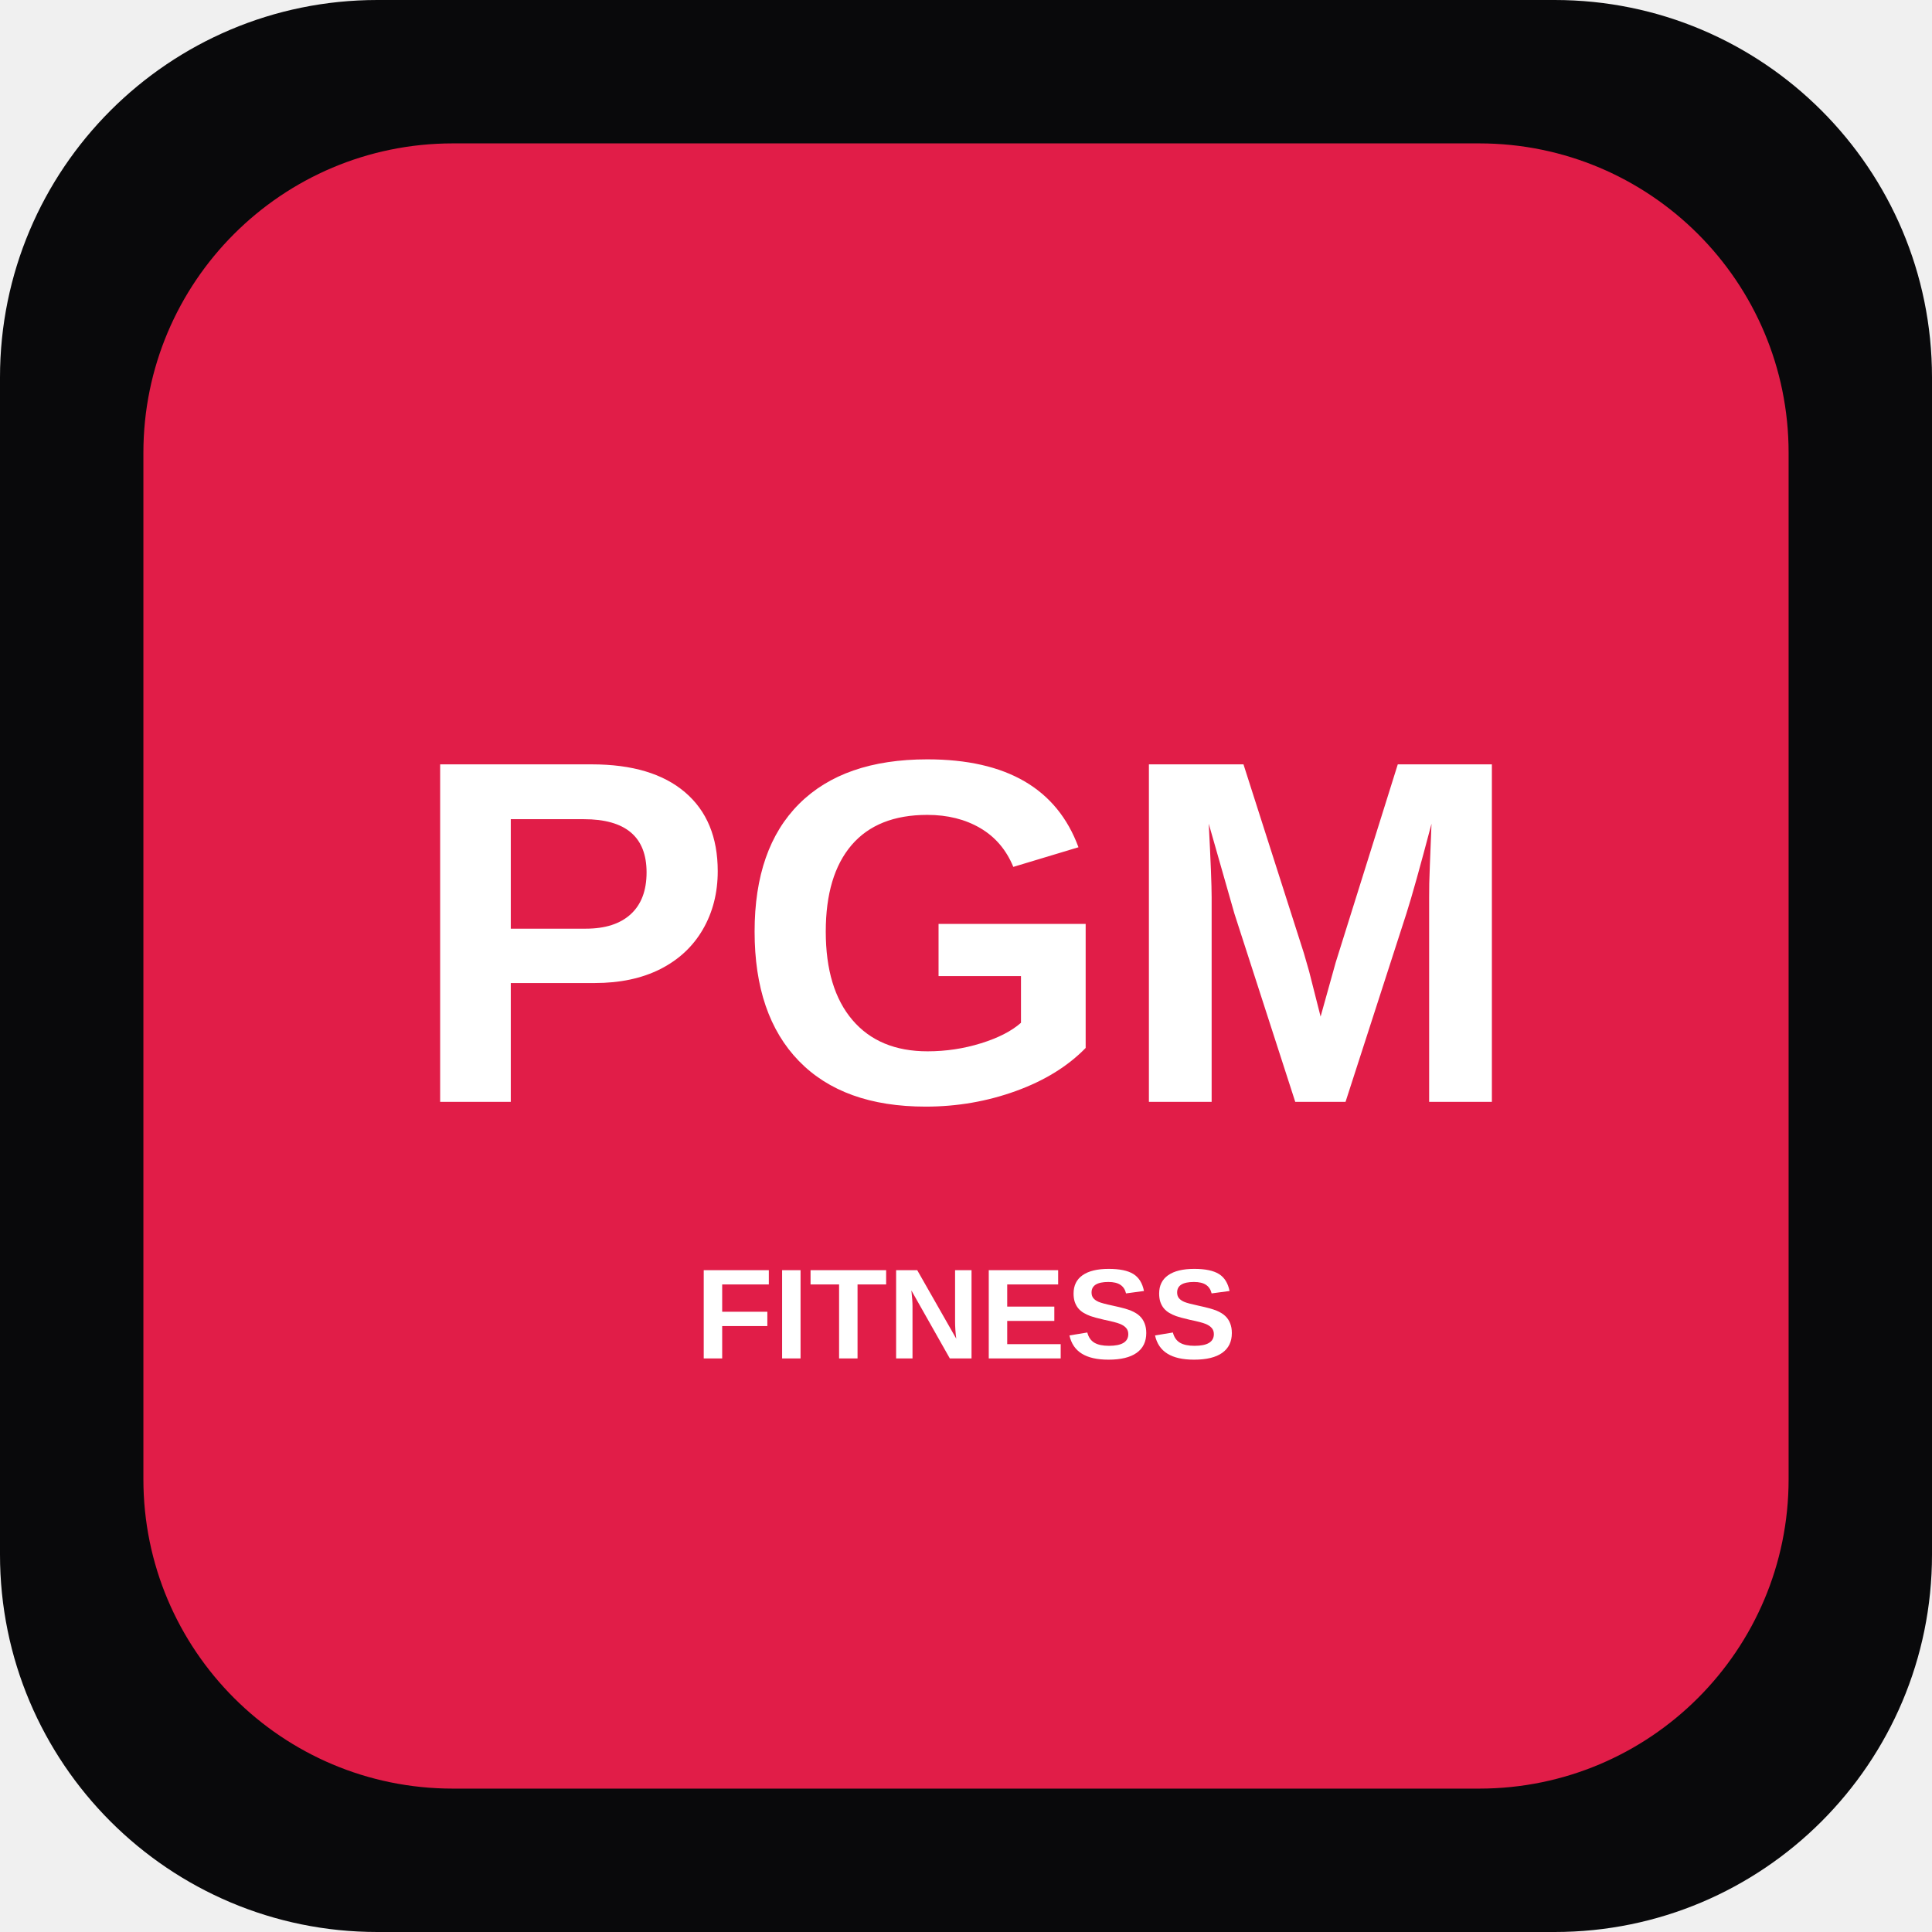
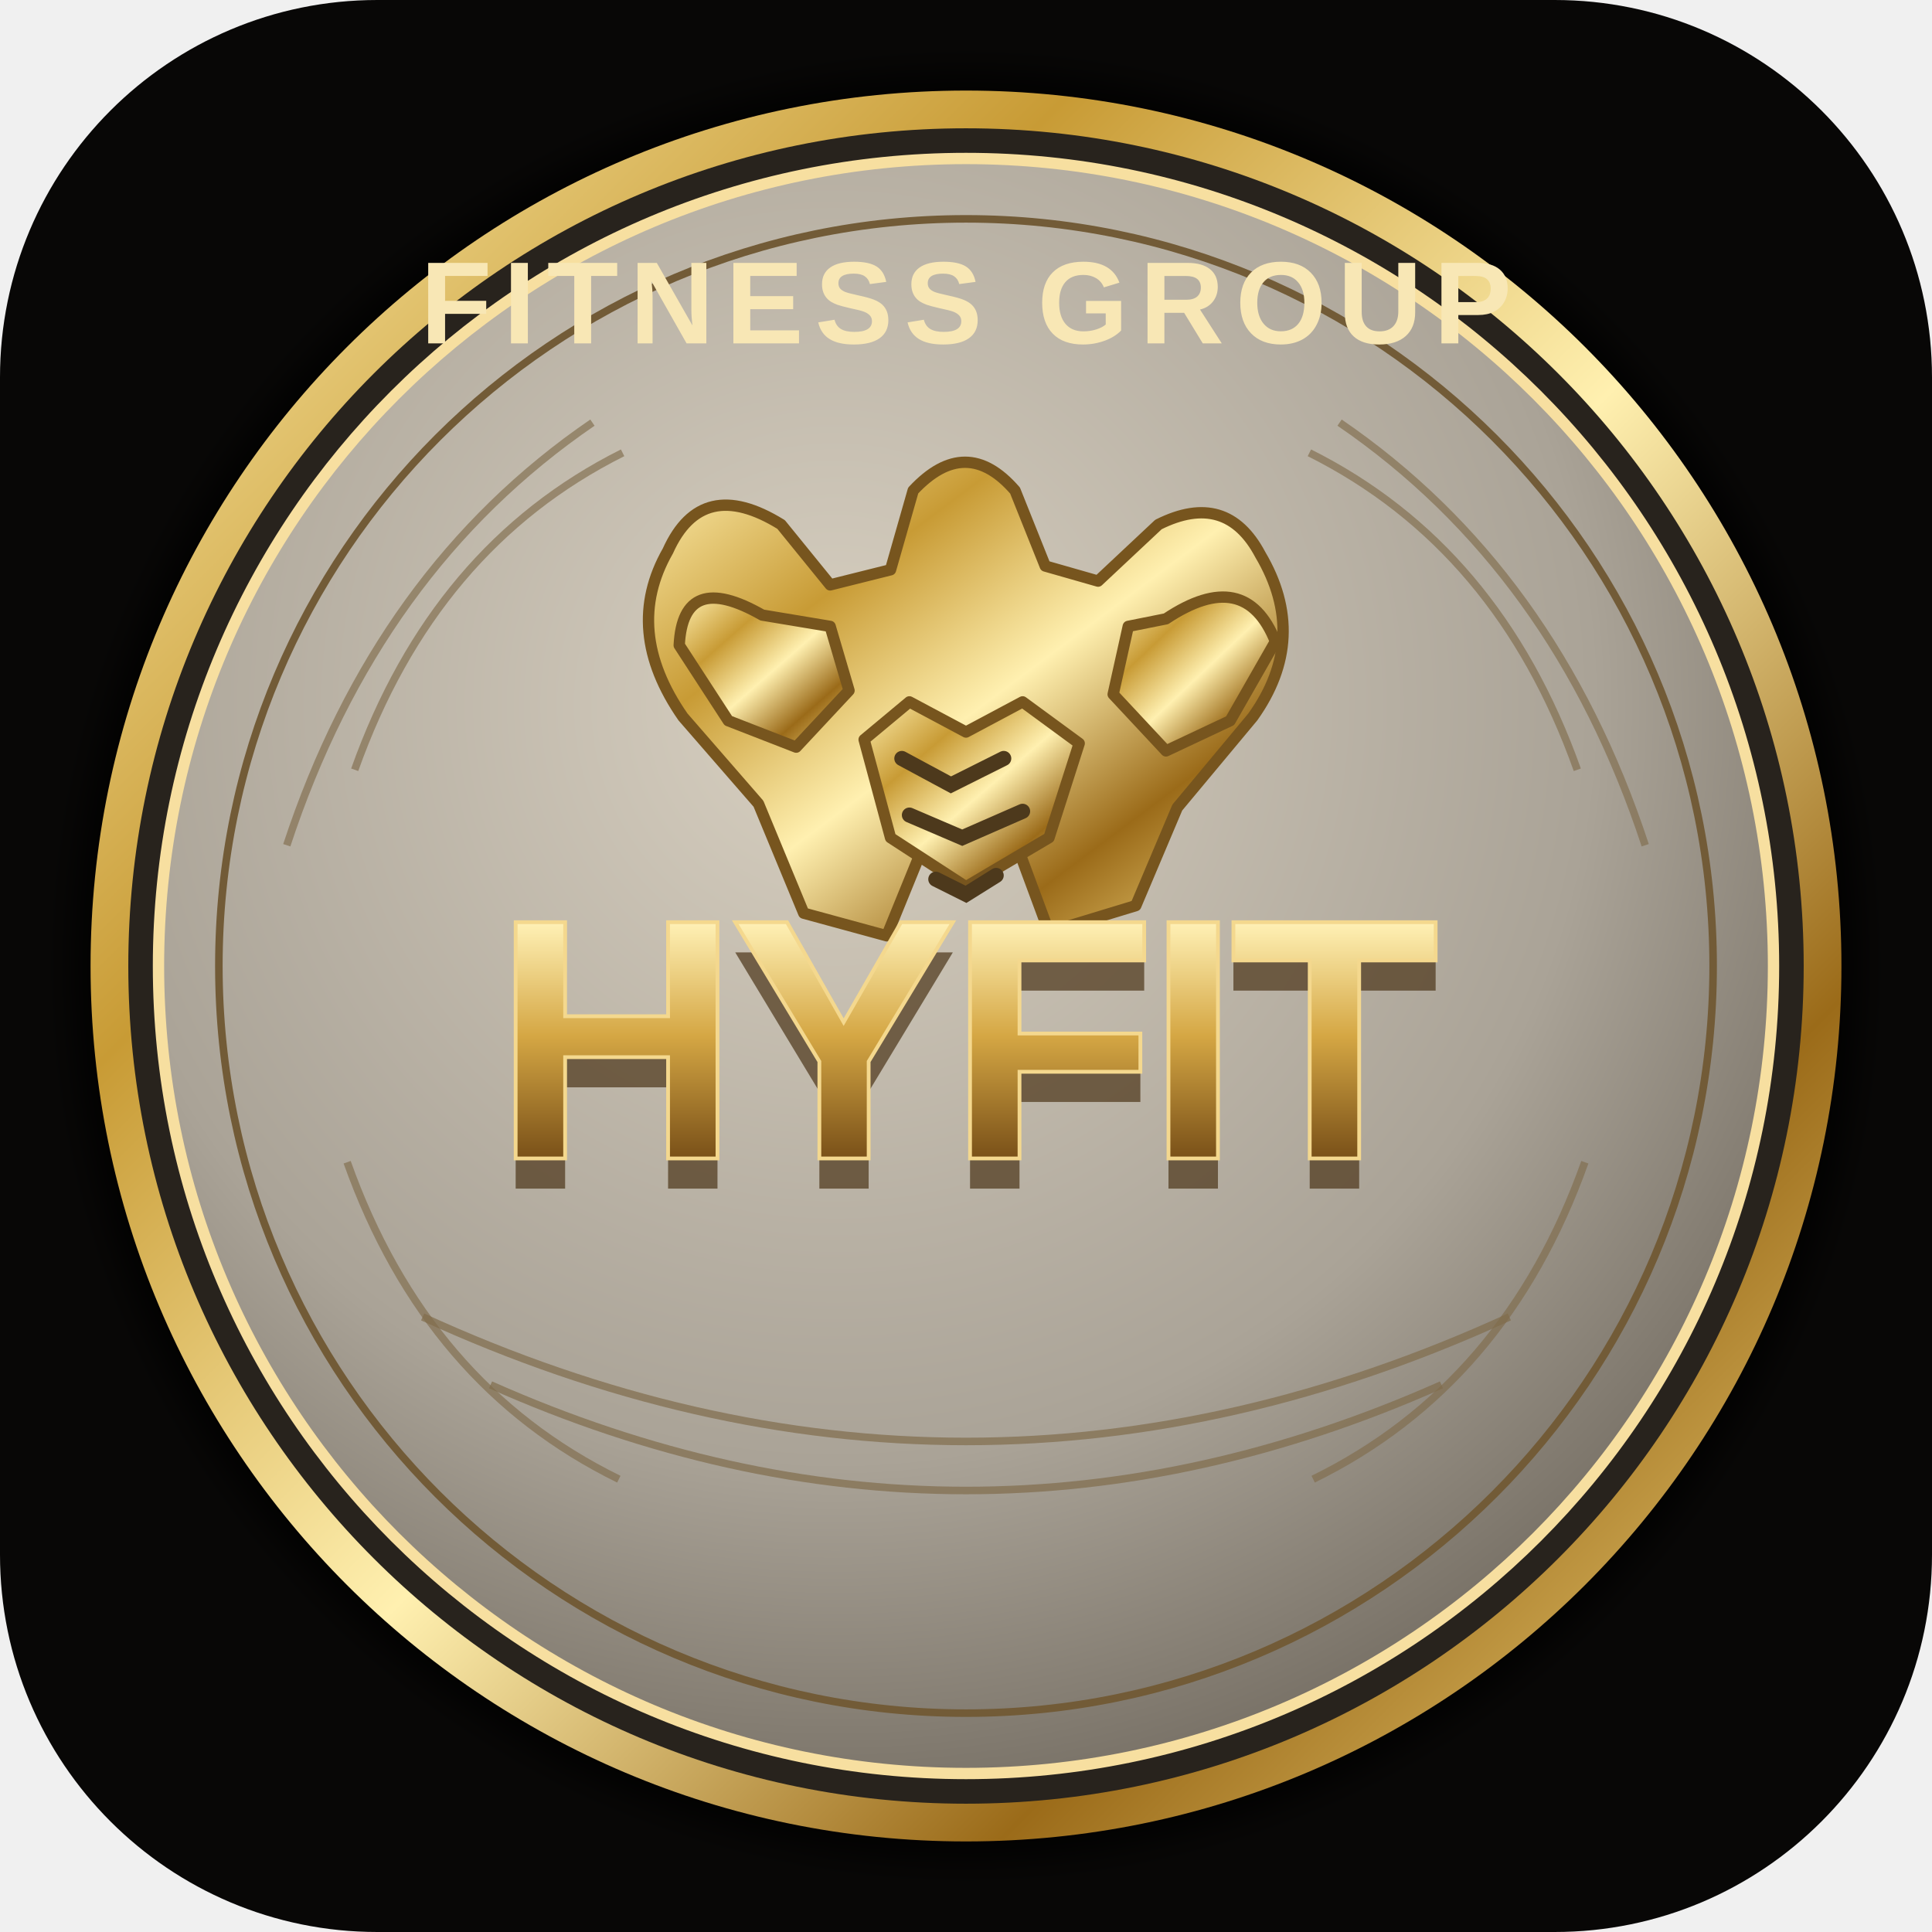
<svg xmlns="http://www.w3.org/2000/svg" viewBox="0 0 512 512">
-   <rect width="512" height="512" rx="100" fill="#09090b" />
-   <rect x="38" y="38" width="436" height="436" rx="82" fill="#e11d48" />
-   <text x="256" y="292" font-family="Arial,sans-serif" font-size="130" font-weight="900" text-anchor="middle" fill="#fff">PGM</text>
-   <text x="256" y="360" font-family="Arial,sans-serif" font-size="34" font-weight="700" text-anchor="middle" fill="#fff">FITNESS</text>
+   <defs>
+     <linearGradient id="gold" x1="0" y1="0" x2="1" y2="1">
+       <stop stop-color="#fff0b0" />
+       <stop offset=".28" stop-color="#c89b35" />
+       <stop offset=".52" stop-color="#fff0b0" />
+       <stop offset=".76" stop-color="#9b6b19" />
+       <stop offset="1" stop-color="#f8dc83" />
+     </linearGradient>
+     <radialGradient id="stone" cx=".42" cy=".34" r=".8">
+       <stop stop-color="#d8d0c1" />
+       <stop offset=".58" stop-color="#aaa397" />
+       <stop offset="1" stop-color="#5c554b" />
+     </radialGradient>
+     <linearGradient id="letter" x1="0" y1="0" x2="0" y2="1">
+       <stop stop-color="#fff1b6" />
+       <stop offset=".48" stop-color="#d5a744" />
+       <stop offset="1" stop-color="#795018" />
+     </linearGradient>
+     <filter id="shadow" x="-30%" y="-30%" width="160%" height="160%">
+       <feGaussianBlur stdDeviation="4" />
+     </filter>
+   </defs>
+   <rect width="512" height="512" rx="100" fill="#080706" />
+   <circle cx="256" cy="256" r="237" fill="#000" opacity=".75" filter="url(#shadow)" />
+   <circle cx="256" cy="256" r="232" fill="url(#gold)" />
+   <circle cx="256" cy="256" r="222" fill="#28231d" />
+   <circle cx="256" cy="256" r="214" fill="url(#stone)" stroke="#f7dfa0" stroke-width="3" />
+   <circle cx="256" cy="256" r="198" fill="none" stroke="#725b37" stroke-width="2" />
+   <g fill="none" stroke="#806c4c" stroke-width="2" opacity=".65">
+     <path d="M94 204 Q115 145 165 120" />
+     <path d="M76 224 Q100 151 157 112" />
+     <path d="M418 204 Q397 145 347 120" />
+     <path d="M436 224 Q412 151 355 112" />
+     <path d="M92 308 Q113 367 164 392" />
+     <path d="M420 308 Q399 367 348 392" />
+   </g>
+   <text x="256" y="91" text-anchor="middle" font-family="Arial,sans-serif" font-size="31" font-weight="800" letter-spacing="3" fill="#f8e7b5">FITNESS GROUP</text>
+   <g fill="url(#gold)" stroke="#77551e" stroke-width="3" stroke-linejoin="round">
+     <path d="M207 139 Q186 126 177 146 Q165 167 181 190 L201 213 L213 242 L235 248 L246 221 L257 207 L268 220 L278 247 L301 240 L312 214 L332 190 Q347 169 334 147 Q325 130 307 139 L291 154 L277 150 L269 130 Q256 115 242 130 L236 151 L220 155 Z" />
+     <path d="M202 163 Q181 151 180 171 L193 191 L211 198 L225 183 L220 166 Z" />
+     <path d="M309 164 Q330 150 338 170 L326 191 L309 199 L295 184 L299 166 Z" />
+     <path d="M229 196 L241 186 L256 194 L271 186 L286 197 L278 222 L256 235 L236 222 Z" />
+   </g>
+   <g fill="none" stroke="#4d391c" stroke-width="4" stroke-linecap="round">
+     <path d="M239 201 L252 208 L266 201 M241 216 L255 222 L271 215 M248 233 L256 237 L264 232" />
+   </g>
+   <text x="256" y="315" text-anchor="middle" font-family="Arial Black,Arial,sans-serif" font-size="91" font-weight="900" letter-spacing="-3" fill="#4b3518" opacity=".7">HYFIT</text>
+   <text x="256" y="307" text-anchor="middle" font-family="Arial Black,Arial,sans-serif" font-size="91" font-weight="900" letter-spacing="-3" fill="url(#letter)" stroke="#f4d88e" stroke-width="1">HYFIT</text>
+   <g fill="none" stroke="#806c4c" stroke-width="2" opacity=".7">
+     <path d="M112 349 Q256 415 400 349" />
+     <path d="M130 367 Q256 423 382 367" />
+   </g>
</svg>
